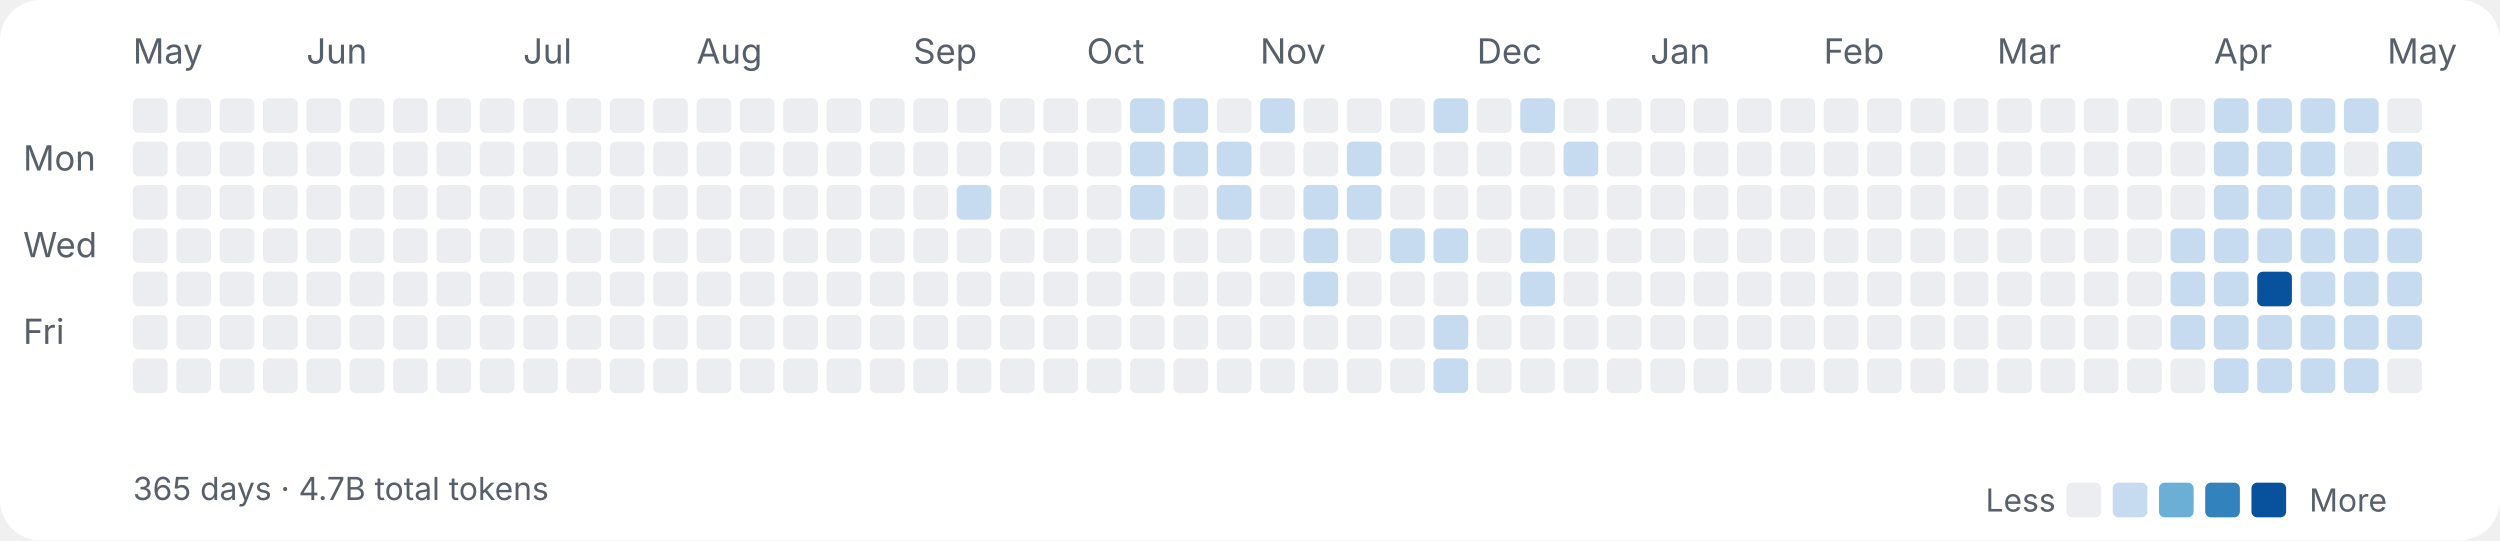
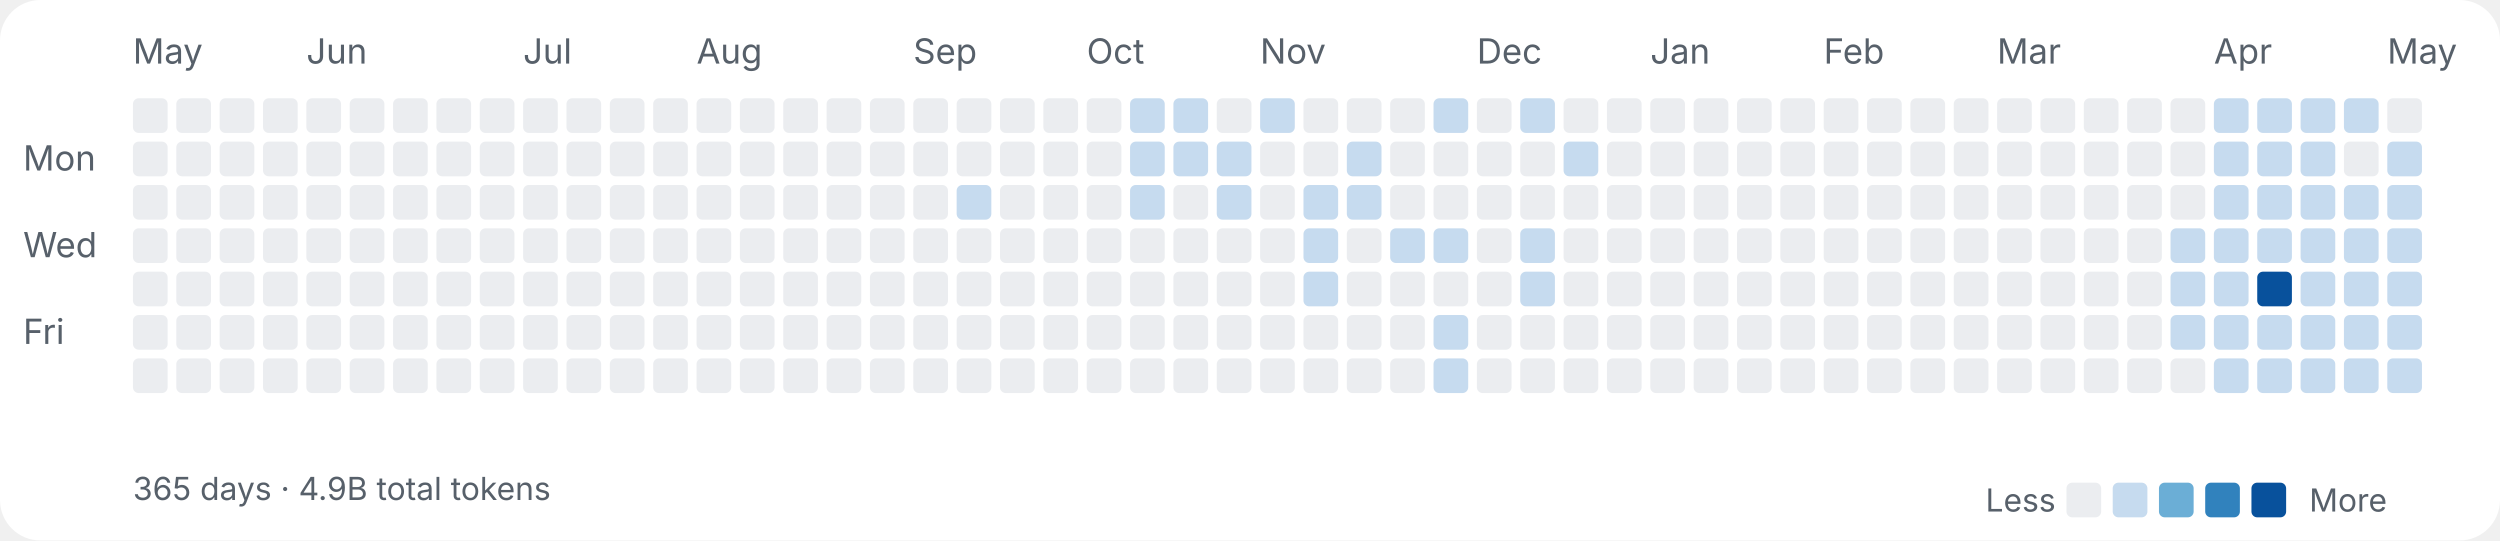
<svg xmlns="http://www.w3.org/2000/svg" width="865" height="187" viewBox="0 0 865 187" fill="none">
  <style>
.label{font:12px ui-sans-serif,system-ui,-apple-system,sans-serif;fill:#57606a}
.sub{font:11px ui-sans-serif,system-ui,-apple-system,sans-serif;fill:#57606a}
</style>
  <rect width="100%" height="100%" rx="14" fill="#ffffff" />
  <text class="label" x="8" y="59">Mon</text>
  <text class="label" x="8" y="89">Wed</text>
  <text class="label" x="8" y="119">Fri</text>
  <text class="label" x="46" y="22">May</text>
  <rect x="46" y="34" width="12" height="12" rx="2" fill="#ebedf0" />
  <rect x="46" y="49" width="12" height="12" rx="2" fill="#ebedf0" />
  <rect x="46" y="64" width="12" height="12" rx="2" fill="#ebedf0" />
  <rect x="46" y="79" width="12" height="12" rx="2" fill="#ebedf0" />
  <rect x="46" y="94" width="12" height="12" rx="2" fill="#ebedf0" />
  <rect x="46" y="109" width="12" height="12" rx="2" fill="#ebedf0" />
  <rect x="46" y="124" width="12" height="12" rx="2" fill="#ebedf0" />
  <rect x="61" y="34" width="12" height="12" rx="2" fill="#ebedf0" />
  <rect x="61" y="49" width="12" height="12" rx="2" fill="#ebedf0" />
  <rect x="61" y="64" width="12" height="12" rx="2" fill="#ebedf0" />
  <rect x="61" y="79" width="12" height="12" rx="2" fill="#ebedf0" />
  <rect x="61" y="94" width="12" height="12" rx="2" fill="#ebedf0" />
  <rect x="61" y="109" width="12" height="12" rx="2" fill="#ebedf0" />
  <rect x="61" y="124" width="12" height="12" rx="2" fill="#ebedf0" />
  <rect x="76" y="34" width="12" height="12" rx="2" fill="#ebedf0" />
  <rect x="76" y="49" width="12" height="12" rx="2" fill="#ebedf0" />
  <rect x="76" y="64" width="12" height="12" rx="2" fill="#ebedf0" />
  <rect x="76" y="79" width="12" height="12" rx="2" fill="#ebedf0" />
  <rect x="76" y="94" width="12" height="12" rx="2" fill="#ebedf0" />
  <rect x="76" y="109" width="12" height="12" rx="2" fill="#ebedf0" />
  <rect x="76" y="124" width="12" height="12" rx="2" fill="#ebedf0" />
  <rect x="91" y="34" width="12" height="12" rx="2" fill="#ebedf0" />
  <rect x="91" y="49" width="12" height="12" rx="2" fill="#ebedf0" />
  <rect x="91" y="64" width="12" height="12" rx="2" fill="#ebedf0" />
  <rect x="91" y="79" width="12" height="12" rx="2" fill="#ebedf0" />
  <rect x="91" y="94" width="12" height="12" rx="2" fill="#ebedf0" />
  <rect x="91" y="109" width="12" height="12" rx="2" fill="#ebedf0" />
  <rect x="91" y="124" width="12" height="12" rx="2" fill="#ebedf0" />
  <text class="label" x="106" y="22">Jun</text>
  <rect x="106" y="34" width="12" height="12" rx="2" fill="#ebedf0" />
  <rect x="106" y="49" width="12" height="12" rx="2" fill="#ebedf0" />
  <rect x="106" y="64" width="12" height="12" rx="2" fill="#ebedf0" />
  <rect x="106" y="79" width="12" height="12" rx="2" fill="#ebedf0" />
  <rect x="106" y="94" width="12" height="12" rx="2" fill="#ebedf0" />
  <rect x="106" y="109" width="12" height="12" rx="2" fill="#ebedf0" />
  <rect x="106" y="124" width="12" height="12" rx="2" fill="#ebedf0" />
  <rect x="121" y="34" width="12" height="12" rx="2" fill="#ebedf0" />
  <rect x="121" y="49" width="12" height="12" rx="2" fill="#ebedf0" />
  <rect x="121" y="64" width="12" height="12" rx="2" fill="#ebedf0" />
  <rect x="121" y="79" width="12" height="12" rx="2" fill="#ebedf0" />
  <rect x="121" y="94" width="12" height="12" rx="2" fill="#ebedf0" />
  <rect x="121" y="109" width="12" height="12" rx="2" fill="#ebedf0" />
  <rect x="121" y="124" width="12" height="12" rx="2" fill="#ebedf0" />
  <rect x="136" y="34" width="12" height="12" rx="2" fill="#ebedf0" />
  <rect x="136" y="49" width="12" height="12" rx="2" fill="#ebedf0" />
  <rect x="136" y="64" width="12" height="12" rx="2" fill="#ebedf0" />
  <rect x="136" y="79" width="12" height="12" rx="2" fill="#ebedf0" />
  <rect x="136" y="94" width="12" height="12" rx="2" fill="#ebedf0" />
  <rect x="136" y="109" width="12" height="12" rx="2" fill="#ebedf0" />
  <rect x="136" y="124" width="12" height="12" rx="2" fill="#ebedf0" />
  <rect x="151" y="34" width="12" height="12" rx="2" fill="#ebedf0" />
  <rect x="151" y="49" width="12" height="12" rx="2" fill="#ebedf0" />
  <rect x="151" y="64" width="12" height="12" rx="2" fill="#ebedf0" />
  <rect x="151" y="79" width="12" height="12" rx="2" fill="#ebedf0" />
  <rect x="151" y="94" width="12" height="12" rx="2" fill="#ebedf0" />
  <rect x="151" y="109" width="12" height="12" rx="2" fill="#ebedf0" />
  <rect x="151" y="124" width="12" height="12" rx="2" fill="#ebedf0" />
  <rect x="166" y="34" width="12" height="12" rx="2" fill="#ebedf0" />
  <rect x="166" y="49" width="12" height="12" rx="2" fill="#ebedf0" />
  <rect x="166" y="64" width="12" height="12" rx="2" fill="#ebedf0" />
  <rect x="166" y="79" width="12" height="12" rx="2" fill="#ebedf0" />
  <rect x="166" y="94" width="12" height="12" rx="2" fill="#ebedf0" />
  <rect x="166" y="109" width="12" height="12" rx="2" fill="#ebedf0" />
  <rect x="166" y="124" width="12" height="12" rx="2" fill="#ebedf0" />
  <text class="label" x="181" y="22">Jul</text>
  <rect x="181" y="34" width="12" height="12" rx="2" fill="#ebedf0" />
  <rect x="181" y="49" width="12" height="12" rx="2" fill="#ebedf0" />
  <rect x="181" y="64" width="12" height="12" rx="2" fill="#ebedf0" />
  <rect x="181" y="79" width="12" height="12" rx="2" fill="#ebedf0" />
  <rect x="181" y="94" width="12" height="12" rx="2" fill="#ebedf0" />
  <rect x="181" y="109" width="12" height="12" rx="2" fill="#ebedf0" />
  <rect x="181" y="124" width="12" height="12" rx="2" fill="#ebedf0" />
  <rect x="196" y="34" width="12" height="12" rx="2" fill="#ebedf0" />
  <rect x="196" y="49" width="12" height="12" rx="2" fill="#ebedf0" />
  <rect x="196" y="64" width="12" height="12" rx="2" fill="#ebedf0" />
  <rect x="196" y="79" width="12" height="12" rx="2" fill="#ebedf0" />
  <rect x="196" y="94" width="12" height="12" rx="2" fill="#ebedf0" />
  <rect x="196" y="109" width="12" height="12" rx="2" fill="#ebedf0" />
  <rect x="196" y="124" width="12" height="12" rx="2" fill="#ebedf0" />
  <rect x="211" y="34" width="12" height="12" rx="2" fill="#ebedf0" />
  <rect x="211" y="49" width="12" height="12" rx="2" fill="#ebedf0" />
  <rect x="211" y="64" width="12" height="12" rx="2" fill="#ebedf0" />
  <rect x="211" y="79" width="12" height="12" rx="2" fill="#ebedf0" />
  <rect x="211" y="94" width="12" height="12" rx="2" fill="#ebedf0" />
  <rect x="211" y="109" width="12" height="12" rx="2" fill="#ebedf0" />
  <rect x="211" y="124" width="12" height="12" rx="2" fill="#ebedf0" />
  <rect x="226" y="34" width="12" height="12" rx="2" fill="#ebedf0" />
  <rect x="226" y="49" width="12" height="12" rx="2" fill="#ebedf0" />
  <rect x="226" y="64" width="12" height="12" rx="2" fill="#ebedf0" />
  <rect x="226" y="79" width="12" height="12" rx="2" fill="#ebedf0" />
  <rect x="226" y="94" width="12" height="12" rx="2" fill="#ebedf0" />
  <rect x="226" y="109" width="12" height="12" rx="2" fill="#ebedf0" />
  <rect x="226" y="124" width="12" height="12" rx="2" fill="#ebedf0" />
  <text class="label" x="241" y="22">Aug</text>
  <rect x="241" y="34" width="12" height="12" rx="2" fill="#ebedf0" />
  <rect x="241" y="49" width="12" height="12" rx="2" fill="#ebedf0" />
  <rect x="241" y="64" width="12" height="12" rx="2" fill="#ebedf0" />
  <rect x="241" y="79" width="12" height="12" rx="2" fill="#ebedf0" />
  <rect x="241" y="94" width="12" height="12" rx="2" fill="#ebedf0" />
  <rect x="241" y="109" width="12" height="12" rx="2" fill="#ebedf0" />
  <rect x="241" y="124" width="12" height="12" rx="2" fill="#ebedf0" />
  <rect x="256" y="34" width="12" height="12" rx="2" fill="#ebedf0" />
  <rect x="256" y="49" width="12" height="12" rx="2" fill="#ebedf0" />
  <rect x="256" y="64" width="12" height="12" rx="2" fill="#ebedf0" />
  <rect x="256" y="79" width="12" height="12" rx="2" fill="#ebedf0" />
  <rect x="256" y="94" width="12" height="12" rx="2" fill="#ebedf0" />
  <rect x="256" y="109" width="12" height="12" rx="2" fill="#ebedf0" />
  <rect x="256" y="124" width="12" height="12" rx="2" fill="#ebedf0" />
  <rect x="271" y="34" width="12" height="12" rx="2" fill="#ebedf0" />
  <rect x="271" y="49" width="12" height="12" rx="2" fill="#ebedf0" />
  <rect x="271" y="64" width="12" height="12" rx="2" fill="#ebedf0" />
  <rect x="271" y="79" width="12" height="12" rx="2" fill="#ebedf0" />
  <rect x="271" y="94" width="12" height="12" rx="2" fill="#ebedf0" />
  <rect x="271" y="109" width="12" height="12" rx="2" fill="#ebedf0" />
  <rect x="271" y="124" width="12" height="12" rx="2" fill="#ebedf0" />
  <rect x="286" y="34" width="12" height="12" rx="2" fill="#ebedf0" />
  <rect x="286" y="49" width="12" height="12" rx="2" fill="#ebedf0" />
  <rect x="286" y="64" width="12" height="12" rx="2" fill="#ebedf0" />
  <rect x="286" y="79" width="12" height="12" rx="2" fill="#ebedf0" />
  <rect x="286" y="94" width="12" height="12" rx="2" fill="#ebedf0" />
  <rect x="286" y="109" width="12" height="12" rx="2" fill="#ebedf0" />
  <rect x="286" y="124" width="12" height="12" rx="2" fill="#ebedf0" />
  <rect x="301" y="34" width="12" height="12" rx="2" fill="#ebedf0" />
  <rect x="301" y="49" width="12" height="12" rx="2" fill="#ebedf0" />
  <rect x="301" y="64" width="12" height="12" rx="2" fill="#ebedf0" />
  <rect x="301" y="79" width="12" height="12" rx="2" fill="#ebedf0" />
  <rect x="301" y="94" width="12" height="12" rx="2" fill="#ebedf0" />
  <rect x="301" y="109" width="12" height="12" rx="2" fill="#ebedf0" />
  <rect x="301" y="124" width="12" height="12" rx="2" fill="#ebedf0" />
  <text class="label" x="316" y="22">Sep</text>
  <rect x="316" y="34" width="12" height="12" rx="2" fill="#ebedf0" />
  <rect x="316" y="49" width="12" height="12" rx="2" fill="#ebedf0" />
  <rect x="316" y="64" width="12" height="12" rx="2" fill="#ebedf0" />
  <rect x="316" y="79" width="12" height="12" rx="2" fill="#ebedf0" />
  <rect x="316" y="94" width="12" height="12" rx="2" fill="#ebedf0" />
  <rect x="316" y="109" width="12" height="12" rx="2" fill="#ebedf0" />
  <rect x="316" y="124" width="12" height="12" rx="2" fill="#ebedf0" />
  <rect x="331" y="34" width="12" height="12" rx="2" fill="#ebedf0" />
  <rect x="331" y="49" width="12" height="12" rx="2" fill="#ebedf0" />
  <rect x="331" y="64" width="12" height="12" rx="2" fill="#c6dbef" />
  <rect x="331" y="79" width="12" height="12" rx="2" fill="#ebedf0" />
  <rect x="331" y="94" width="12" height="12" rx="2" fill="#ebedf0" />
  <rect x="331" y="109" width="12" height="12" rx="2" fill="#ebedf0" />
  <rect x="331" y="124" width="12" height="12" rx="2" fill="#ebedf0" />
  <rect x="346" y="34" width="12" height="12" rx="2" fill="#ebedf0" />
  <rect x="346" y="49" width="12" height="12" rx="2" fill="#ebedf0" />
  <rect x="346" y="64" width="12" height="12" rx="2" fill="#ebedf0" />
  <rect x="346" y="79" width="12" height="12" rx="2" fill="#ebedf0" />
  <rect x="346" y="94" width="12" height="12" rx="2" fill="#ebedf0" />
  <rect x="346" y="109" width="12" height="12" rx="2" fill="#ebedf0" />
  <rect x="346" y="124" width="12" height="12" rx="2" fill="#ebedf0" />
  <rect x="361" y="34" width="12" height="12" rx="2" fill="#ebedf0" />
  <rect x="361" y="49" width="12" height="12" rx="2" fill="#ebedf0" />
  <rect x="361" y="64" width="12" height="12" rx="2" fill="#ebedf0" />
  <rect x="361" y="79" width="12" height="12" rx="2" fill="#ebedf0" />
  <rect x="361" y="94" width="12" height="12" rx="2" fill="#ebedf0" />
  <rect x="361" y="109" width="12" height="12" rx="2" fill="#ebedf0" />
  <rect x="361" y="124" width="12" height="12" rx="2" fill="#ebedf0" />
  <text class="label" x="376" y="22">Oct</text>
  <rect x="376" y="34" width="12" height="12" rx="2" fill="#ebedf0" />
  <rect x="376" y="49" width="12" height="12" rx="2" fill="#ebedf0" />
  <rect x="376" y="64" width="12" height="12" rx="2" fill="#ebedf0" />
  <rect x="376" y="79" width="12" height="12" rx="2" fill="#ebedf0" />
  <rect x="376" y="94" width="12" height="12" rx="2" fill="#ebedf0" />
  <rect x="376" y="109" width="12" height="12" rx="2" fill="#ebedf0" />
  <rect x="376" y="124" width="12" height="12" rx="2" fill="#ebedf0" />
  <rect x="391" y="34" width="12" height="12" rx="2" fill="#c6dbef" />
  <rect x="391" y="49" width="12" height="12" rx="2" fill="#c6dbef" />
  <rect x="391" y="64" width="12" height="12" rx="2" fill="#c6dbef" />
  <rect x="391" y="79" width="12" height="12" rx="2" fill="#ebedf0" />
  <rect x="391" y="94" width="12" height="12" rx="2" fill="#ebedf0" />
  <rect x="391" y="109" width="12" height="12" rx="2" fill="#ebedf0" />
  <rect x="391" y="124" width="12" height="12" rx="2" fill="#ebedf0" />
  <rect x="406" y="34" width="12" height="12" rx="2" fill="#c6dbef" />
  <rect x="406" y="49" width="12" height="12" rx="2" fill="#c6dbef" />
  <rect x="406" y="64" width="12" height="12" rx="2" fill="#ebedf0" />
  <rect x="406" y="79" width="12" height="12" rx="2" fill="#ebedf0" />
  <rect x="406" y="94" width="12" height="12" rx="2" fill="#ebedf0" />
  <rect x="406" y="109" width="12" height="12" rx="2" fill="#ebedf0" />
  <rect x="406" y="124" width="12" height="12" rx="2" fill="#ebedf0" />
  <rect x="421" y="34" width="12" height="12" rx="2" fill="#ebedf0" />
  <rect x="421" y="49" width="12" height="12" rx="2" fill="#c6dbef" />
  <rect x="421" y="64" width="12" height="12" rx="2" fill="#c6dbef" />
  <rect x="421" y="79" width="12" height="12" rx="2" fill="#ebedf0" />
  <rect x="421" y="94" width="12" height="12" rx="2" fill="#ebedf0" />
  <rect x="421" y="109" width="12" height="12" rx="2" fill="#ebedf0" />
  <rect x="421" y="124" width="12" height="12" rx="2" fill="#ebedf0" />
  <text class="label" x="436" y="22">Nov</text>
  <rect x="436" y="34" width="12" height="12" rx="2" fill="#c6dbef" />
  <rect x="436" y="49" width="12" height="12" rx="2" fill="#ebedf0" />
  <rect x="436" y="64" width="12" height="12" rx="2" fill="#ebedf0" />
  <rect x="436" y="79" width="12" height="12" rx="2" fill="#ebedf0" />
  <rect x="436" y="94" width="12" height="12" rx="2" fill="#ebedf0" />
  <rect x="436" y="109" width="12" height="12" rx="2" fill="#ebedf0" />
  <rect x="436" y="124" width="12" height="12" rx="2" fill="#ebedf0" />
  <rect x="451" y="34" width="12" height="12" rx="2" fill="#ebedf0" />
  <rect x="451" y="49" width="12" height="12" rx="2" fill="#ebedf0" />
  <rect x="451" y="64" width="12" height="12" rx="2" fill="#c6dbef" />
  <rect x="451" y="79" width="12" height="12" rx="2" fill="#c6dbef" />
  <rect x="451" y="94" width="12" height="12" rx="2" fill="#c6dbef" />
  <rect x="451" y="109" width="12" height="12" rx="2" fill="#ebedf0" />
  <rect x="451" y="124" width="12" height="12" rx="2" fill="#ebedf0" />
  <rect x="466" y="34" width="12" height="12" rx="2" fill="#ebedf0" />
  <rect x="466" y="49" width="12" height="12" rx="2" fill="#c6dbef" />
  <rect x="466" y="64" width="12" height="12" rx="2" fill="#c6dbef" />
  <rect x="466" y="79" width="12" height="12" rx="2" fill="#ebedf0" />
  <rect x="466" y="94" width="12" height="12" rx="2" fill="#ebedf0" />
  <rect x="466" y="109" width="12" height="12" rx="2" fill="#ebedf0" />
  <rect x="466" y="124" width="12" height="12" rx="2" fill="#ebedf0" />
  <rect x="481" y="34" width="12" height="12" rx="2" fill="#ebedf0" />
  <rect x="481" y="49" width="12" height="12" rx="2" fill="#ebedf0" />
  <rect x="481" y="64" width="12" height="12" rx="2" fill="#ebedf0" />
  <rect x="481" y="79" width="12" height="12" rx="2" fill="#c6dbef" />
  <rect x="481" y="94" width="12" height="12" rx="2" fill="#ebedf0" />
  <rect x="481" y="109" width="12" height="12" rx="2" fill="#ebedf0" />
  <rect x="481" y="124" width="12" height="12" rx="2" fill="#ebedf0" />
  <rect x="496" y="34" width="12" height="12" rx="2" fill="#c6dbef" />
  <rect x="496" y="49" width="12" height="12" rx="2" fill="#ebedf0" />
  <rect x="496" y="64" width="12" height="12" rx="2" fill="#ebedf0" />
  <rect x="496" y="79" width="12" height="12" rx="2" fill="#c6dbef" />
  <rect x="496" y="94" width="12" height="12" rx="2" fill="#ebedf0" />
  <rect x="496" y="109" width="12" height="12" rx="2" fill="#c6dbef" />
  <rect x="496" y="124" width="12" height="12" rx="2" fill="#c6dbef" />
  <text class="label" x="511" y="22">Dec</text>
  <rect x="511" y="34" width="12" height="12" rx="2" fill="#ebedf0" />
  <rect x="511" y="49" width="12" height="12" rx="2" fill="#ebedf0" />
  <rect x="511" y="64" width="12" height="12" rx="2" fill="#ebedf0" />
  <rect x="511" y="79" width="12" height="12" rx="2" fill="#ebedf0" />
  <rect x="511" y="94" width="12" height="12" rx="2" fill="#ebedf0" />
  <rect x="511" y="109" width="12" height="12" rx="2" fill="#ebedf0" />
  <rect x="511" y="124" width="12" height="12" rx="2" fill="#ebedf0" />
  <rect x="526" y="34" width="12" height="12" rx="2" fill="#c6dbef" />
  <rect x="526" y="49" width="12" height="12" rx="2" fill="#ebedf0" />
  <rect x="526" y="64" width="12" height="12" rx="2" fill="#ebedf0" />
  <rect x="526" y="79" width="12" height="12" rx="2" fill="#c6dbef" />
  <rect x="526" y="94" width="12" height="12" rx="2" fill="#c6dbef" />
  <rect x="526" y="109" width="12" height="12" rx="2" fill="#ebedf0" />
  <rect x="526" y="124" width="12" height="12" rx="2" fill="#ebedf0" />
  <rect x="541" y="34" width="12" height="12" rx="2" fill="#ebedf0" />
  <rect x="541" y="49" width="12" height="12" rx="2" fill="#c6dbef" />
  <rect x="541" y="64" width="12" height="12" rx="2" fill="#ebedf0" />
  <rect x="541" y="79" width="12" height="12" rx="2" fill="#ebedf0" />
  <rect x="541" y="94" width="12" height="12" rx="2" fill="#ebedf0" />
  <rect x="541" y="109" width="12" height="12" rx="2" fill="#ebedf0" />
  <rect x="541" y="124" width="12" height="12" rx="2" fill="#ebedf0" />
  <rect x="556" y="34" width="12" height="12" rx="2" fill="#ebedf0" />
  <rect x="556" y="49" width="12" height="12" rx="2" fill="#ebedf0" />
  <rect x="556" y="64" width="12" height="12" rx="2" fill="#ebedf0" />
  <rect x="556" y="79" width="12" height="12" rx="2" fill="#ebedf0" />
  <rect x="556" y="94" width="12" height="12" rx="2" fill="#ebedf0" />
  <rect x="556" y="109" width="12" height="12" rx="2" fill="#ebedf0" />
  <rect x="556" y="124" width="12" height="12" rx="2" fill="#ebedf0" />
  <text class="label" x="571" y="22">Jan</text>
  <rect x="571" y="34" width="12" height="12" rx="2" fill="#ebedf0" />
  <rect x="571" y="49" width="12" height="12" rx="2" fill="#ebedf0" />
  <rect x="571" y="64" width="12" height="12" rx="2" fill="#ebedf0" />
  <rect x="571" y="79" width="12" height="12" rx="2" fill="#ebedf0" />
  <rect x="571" y="94" width="12" height="12" rx="2" fill="#ebedf0" />
  <rect x="571" y="109" width="12" height="12" rx="2" fill="#ebedf0" />
  <rect x="571" y="124" width="12" height="12" rx="2" fill="#ebedf0" />
  <rect x="586" y="34" width="12" height="12" rx="2" fill="#ebedf0" />
  <rect x="586" y="49" width="12" height="12" rx="2" fill="#ebedf0" />
  <rect x="586" y="64" width="12" height="12" rx="2" fill="#ebedf0" />
  <rect x="586" y="79" width="12" height="12" rx="2" fill="#ebedf0" />
  <rect x="586" y="94" width="12" height="12" rx="2" fill="#ebedf0" />
  <rect x="586" y="109" width="12" height="12" rx="2" fill="#ebedf0" />
  <rect x="586" y="124" width="12" height="12" rx="2" fill="#ebedf0" />
  <rect x="601" y="34" width="12" height="12" rx="2" fill="#ebedf0" />
  <rect x="601" y="49" width="12" height="12" rx="2" fill="#ebedf0" />
  <rect x="601" y="64" width="12" height="12" rx="2" fill="#ebedf0" />
  <rect x="601" y="79" width="12" height="12" rx="2" fill="#ebedf0" />
  <rect x="601" y="94" width="12" height="12" rx="2" fill="#ebedf0" />
  <rect x="601" y="109" width="12" height="12" rx="2" fill="#ebedf0" />
  <rect x="601" y="124" width="12" height="12" rx="2" fill="#ebedf0" />
  <rect x="616" y="34" width="12" height="12" rx="2" fill="#ebedf0" />
  <rect x="616" y="49" width="12" height="12" rx="2" fill="#ebedf0" />
  <rect x="616" y="64" width="12" height="12" rx="2" fill="#ebedf0" />
  <rect x="616" y="79" width="12" height="12" rx="2" fill="#ebedf0" />
  <rect x="616" y="94" width="12" height="12" rx="2" fill="#ebedf0" />
  <rect x="616" y="109" width="12" height="12" rx="2" fill="#ebedf0" />
  <rect x="616" y="124" width="12" height="12" rx="2" fill="#ebedf0" />
  <text class="label" x="631" y="22">Feb</text>
  <rect x="631" y="34" width="12" height="12" rx="2" fill="#ebedf0" />
  <rect x="631" y="49" width="12" height="12" rx="2" fill="#ebedf0" />
  <rect x="631" y="64" width="12" height="12" rx="2" fill="#ebedf0" />
  <rect x="631" y="79" width="12" height="12" rx="2" fill="#ebedf0" />
  <rect x="631" y="94" width="12" height="12" rx="2" fill="#ebedf0" />
  <rect x="631" y="109" width="12" height="12" rx="2" fill="#ebedf0" />
  <rect x="631" y="124" width="12" height="12" rx="2" fill="#ebedf0" />
  <rect x="646" y="34" width="12" height="12" rx="2" fill="#ebedf0" />
  <rect x="646" y="49" width="12" height="12" rx="2" fill="#ebedf0" />
  <rect x="646" y="64" width="12" height="12" rx="2" fill="#ebedf0" />
  <rect x="646" y="79" width="12" height="12" rx="2" fill="#ebedf0" />
  <rect x="646" y="94" width="12" height="12" rx="2" fill="#ebedf0" />
  <rect x="646" y="109" width="12" height="12" rx="2" fill="#ebedf0" />
  <rect x="646" y="124" width="12" height="12" rx="2" fill="#ebedf0" />
  <rect x="661" y="34" width="12" height="12" rx="2" fill="#ebedf0" />
  <rect x="661" y="49" width="12" height="12" rx="2" fill="#ebedf0" />
  <rect x="661" y="64" width="12" height="12" rx="2" fill="#ebedf0" />
  <rect x="661" y="79" width="12" height="12" rx="2" fill="#ebedf0" />
  <rect x="661" y="94" width="12" height="12" rx="2" fill="#ebedf0" />
  <rect x="661" y="109" width="12" height="12" rx="2" fill="#ebedf0" />
  <rect x="661" y="124" width="12" height="12" rx="2" fill="#ebedf0" />
  <rect x="676" y="34" width="12" height="12" rx="2" fill="#ebedf0" />
  <rect x="676" y="49" width="12" height="12" rx="2" fill="#ebedf0" />
  <rect x="676" y="64" width="12" height="12" rx="2" fill="#ebedf0" />
  <rect x="676" y="79" width="12" height="12" rx="2" fill="#ebedf0" />
  <rect x="676" y="94" width="12" height="12" rx="2" fill="#ebedf0" />
  <rect x="676" y="109" width="12" height="12" rx="2" fill="#ebedf0" />
  <rect x="676" y="124" width="12" height="12" rx="2" fill="#ebedf0" />
  <text class="label" x="691" y="22">Mar</text>
  <rect x="691" y="34" width="12" height="12" rx="2" fill="#ebedf0" />
  <rect x="691" y="49" width="12" height="12" rx="2" fill="#ebedf0" />
  <rect x="691" y="64" width="12" height="12" rx="2" fill="#ebedf0" />
  <rect x="691" y="79" width="12" height="12" rx="2" fill="#ebedf0" />
  <rect x="691" y="94" width="12" height="12" rx="2" fill="#ebedf0" />
  <rect x="691" y="109" width="12" height="12" rx="2" fill="#ebedf0" />
  <rect x="691" y="124" width="12" height="12" rx="2" fill="#ebedf0" />
  <rect x="706" y="34" width="12" height="12" rx="2" fill="#ebedf0" />
  <rect x="706" y="49" width="12" height="12" rx="2" fill="#ebedf0" />
  <rect x="706" y="64" width="12" height="12" rx="2" fill="#ebedf0" />
  <rect x="706" y="79" width="12" height="12" rx="2" fill="#ebedf0" />
  <rect x="706" y="94" width="12" height="12" rx="2" fill="#ebedf0" />
  <rect x="706" y="109" width="12" height="12" rx="2" fill="#ebedf0" />
  <rect x="706" y="124" width="12" height="12" rx="2" fill="#ebedf0" />
  <rect x="721" y="34" width="12" height="12" rx="2" fill="#ebedf0" />
  <rect x="721" y="49" width="12" height="12" rx="2" fill="#ebedf0" />
  <rect x="721" y="64" width="12" height="12" rx="2" fill="#ebedf0" />
  <rect x="721" y="79" width="12" height="12" rx="2" fill="#ebedf0" />
  <rect x="721" y="94" width="12" height="12" rx="2" fill="#ebedf0" />
  <rect x="721" y="109" width="12" height="12" rx="2" fill="#ebedf0" />
  <rect x="721" y="124" width="12" height="12" rx="2" fill="#ebedf0" />
  <rect x="736" y="34" width="12" height="12" rx="2" fill="#ebedf0" />
  <rect x="736" y="49" width="12" height="12" rx="2" fill="#ebedf0" />
  <rect x="736" y="64" width="12" height="12" rx="2" fill="#ebedf0" />
  <rect x="736" y="79" width="12" height="12" rx="2" fill="#ebedf0" />
  <rect x="736" y="94" width="12" height="12" rx="2" fill="#ebedf0" />
  <rect x="736" y="109" width="12" height="12" rx="2" fill="#ebedf0" />
  <rect x="736" y="124" width="12" height="12" rx="2" fill="#ebedf0" />
  <rect x="751" y="34" width="12" height="12" rx="2" fill="#ebedf0" />
  <rect x="751" y="49" width="12" height="12" rx="2" fill="#ebedf0" />
  <rect x="751" y="64" width="12" height="12" rx="2" fill="#ebedf0" />
  <rect x="751" y="79" width="12" height="12" rx="2" fill="#c6dbef" />
  <rect x="751" y="94" width="12" height="12" rx="2" fill="#c6dbef" />
  <rect x="751" y="109" width="12" height="12" rx="2" fill="#c6dbef" />
  <rect x="751" y="124" width="12" height="12" rx="2" fill="#ebedf0" />
  <text class="label" x="766" y="22">Apr</text>
  <rect x="766" y="34" width="12" height="12" rx="2" fill="#c6dbef" />
  <rect x="766" y="49" width="12" height="12" rx="2" fill="#c6dbef" />
  <rect x="766" y="64" width="12" height="12" rx="2" fill="#c6dbef" />
  <rect x="766" y="79" width="12" height="12" rx="2" fill="#c6dbef" />
  <rect x="766" y="94" width="12" height="12" rx="2" fill="#c6dbef" />
  <rect x="766" y="109" width="12" height="12" rx="2" fill="#c6dbef" />
  <rect x="766" y="124" width="12" height="12" rx="2" fill="#c6dbef" />
  <rect x="781" y="34" width="12" height="12" rx="2" fill="#c6dbef" />
  <rect x="781" y="49" width="12" height="12" rx="2" fill="#c6dbef" />
  <rect x="781" y="64" width="12" height="12" rx="2" fill="#c6dbef" />
  <rect x="781" y="79" width="12" height="12" rx="2" fill="#c6dbef" />
  <rect x="781" y="94" width="12" height="12" rx="2" fill="#08519c" />
  <rect x="781" y="109" width="12" height="12" rx="2" fill="#c6dbef" />
  <rect x="781" y="124" width="12" height="12" rx="2" fill="#c6dbef" />
  <rect x="796" y="34" width="12" height="12" rx="2" fill="#c6dbef" />
  <rect x="796" y="49" width="12" height="12" rx="2" fill="#c6dbef" />
  <rect x="796" y="64" width="12" height="12" rx="2" fill="#c6dbef" />
  <rect x="796" y="79" width="12" height="12" rx="2" fill="#c6dbef" />
  <rect x="796" y="94" width="12" height="12" rx="2" fill="#c6dbef" />
  <rect x="796" y="109" width="12" height="12" rx="2" fill="#c6dbef" />
  <rect x="796" y="124" width="12" height="12" rx="2" fill="#c6dbef" />
  <rect x="811" y="34" width="12" height="12" rx="2" fill="#c6dbef" />
  <rect x="811" y="49" width="12" height="12" rx="2" fill="#ebedf0" />
  <rect x="811" y="64" width="12" height="12" rx="2" fill="#c6dbef" />
  <rect x="811" y="79" width="12" height="12" rx="2" fill="#c6dbef" />
  <rect x="811" y="94" width="12" height="12" rx="2" fill="#c6dbef" />
  <rect x="811" y="109" width="12" height="12" rx="2" fill="#c6dbef" />
  <rect x="811" y="124" width="12" height="12" rx="2" fill="#c6dbef" />
  <text class="label" x="826" y="22">May</text>
  <rect x="826" y="34" width="12" height="12" rx="2" fill="#ebedf0" />
  <rect x="826" y="49" width="12" height="12" rx="2" fill="#c6dbef" />
  <rect x="826" y="64" width="12" height="12" rx="2" fill="#c6dbef" />
  <rect x="826" y="79" width="12" height="12" rx="2" fill="#c6dbef" />
  <rect x="826" y="94" width="12" height="12" rx="2" fill="#c6dbef" />
  <rect x="826" y="109" width="12" height="12" rx="2" fill="#c6dbef" />
-   <rect x="826" y="124" width="12" height="12" rx="2" fill="#ebedf0" />
+   <rect x="826" y="124" width="12" height="12" rx="2" fill="#c6dbef" />
  <text class="sub" x="687" y="177">Less</text>
  <rect x="715" y="167" width="12" height="12" rx="2" fill="#ebedf0" />
  <rect x="731" y="167" width="12" height="12" rx="2" fill="#c6dbef" />
  <rect x="747" y="167" width="12" height="12" rx="2" fill="#6baed6" />
  <rect x="763" y="167" width="12" height="12" rx="2" fill="#3182bd" />
  <rect x="779" y="167" width="12" height="12" rx="2" fill="#08519c" />
  <text class="sub" x="799" y="177">More</text>
-   <text class="sub" x="46" y="173">365 days · 4.7B total tokens</text>
+   <text class="sub" x="46" y="173">365 days · 4.9B total tokens</text>
</svg>
